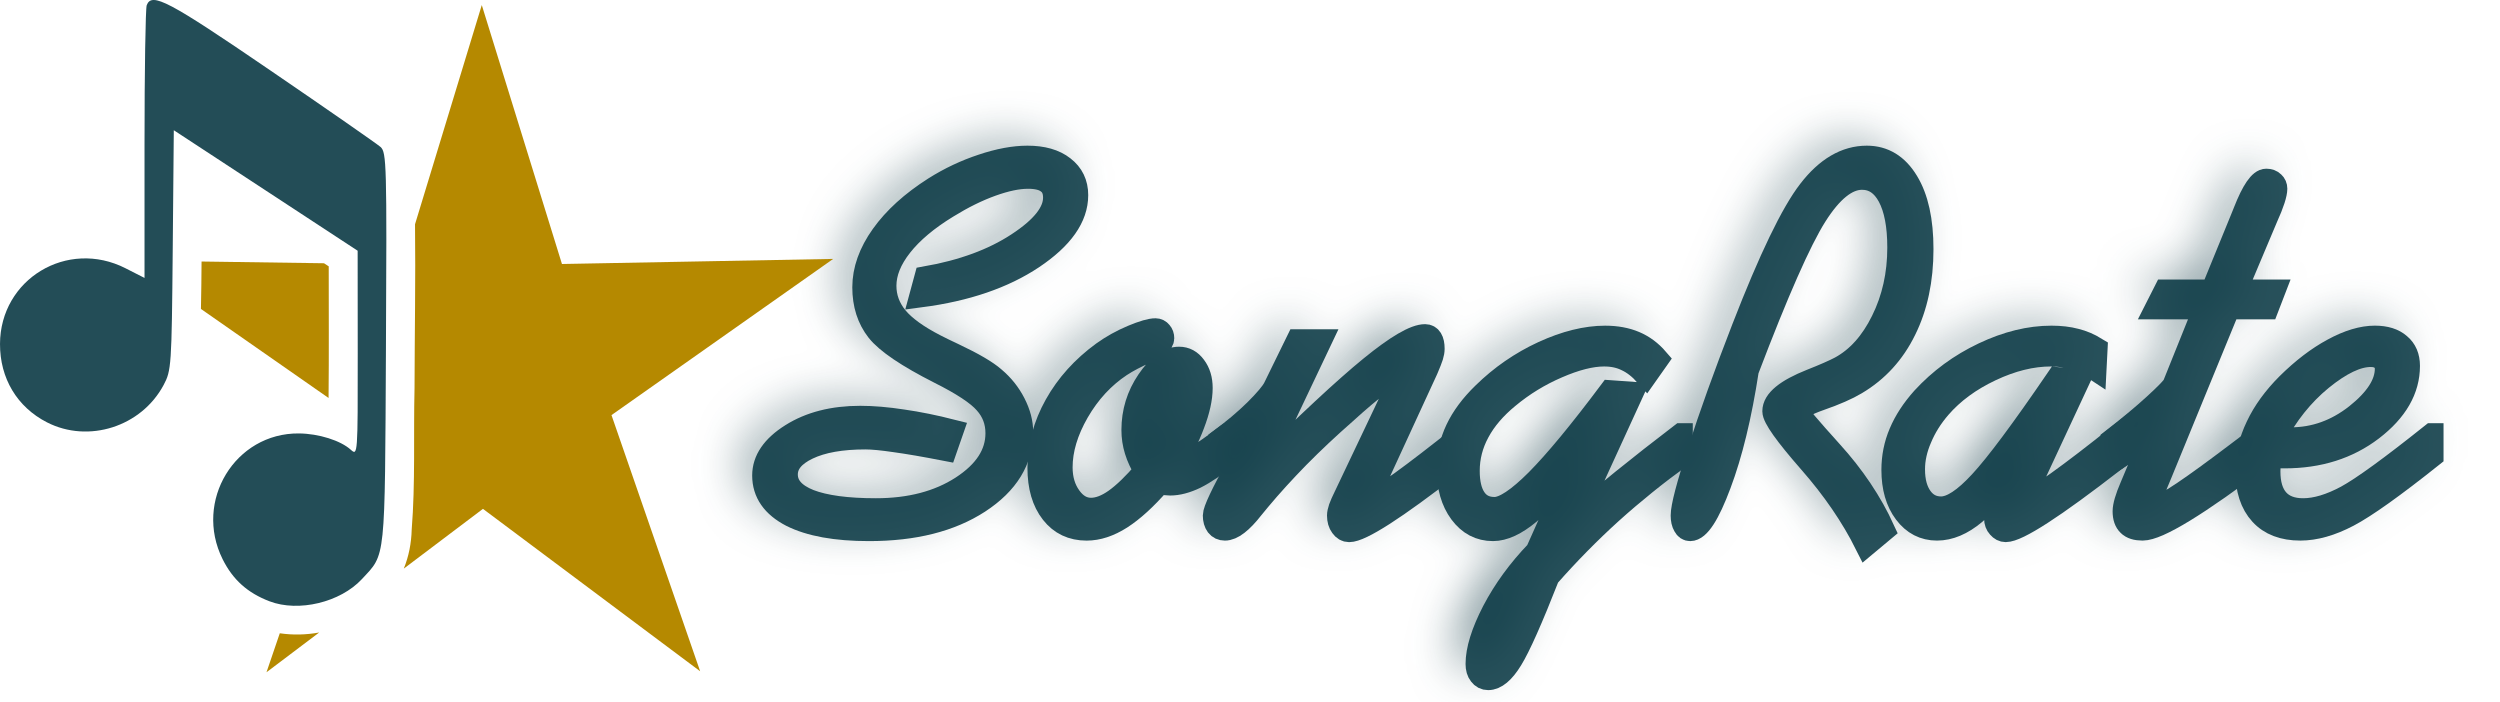
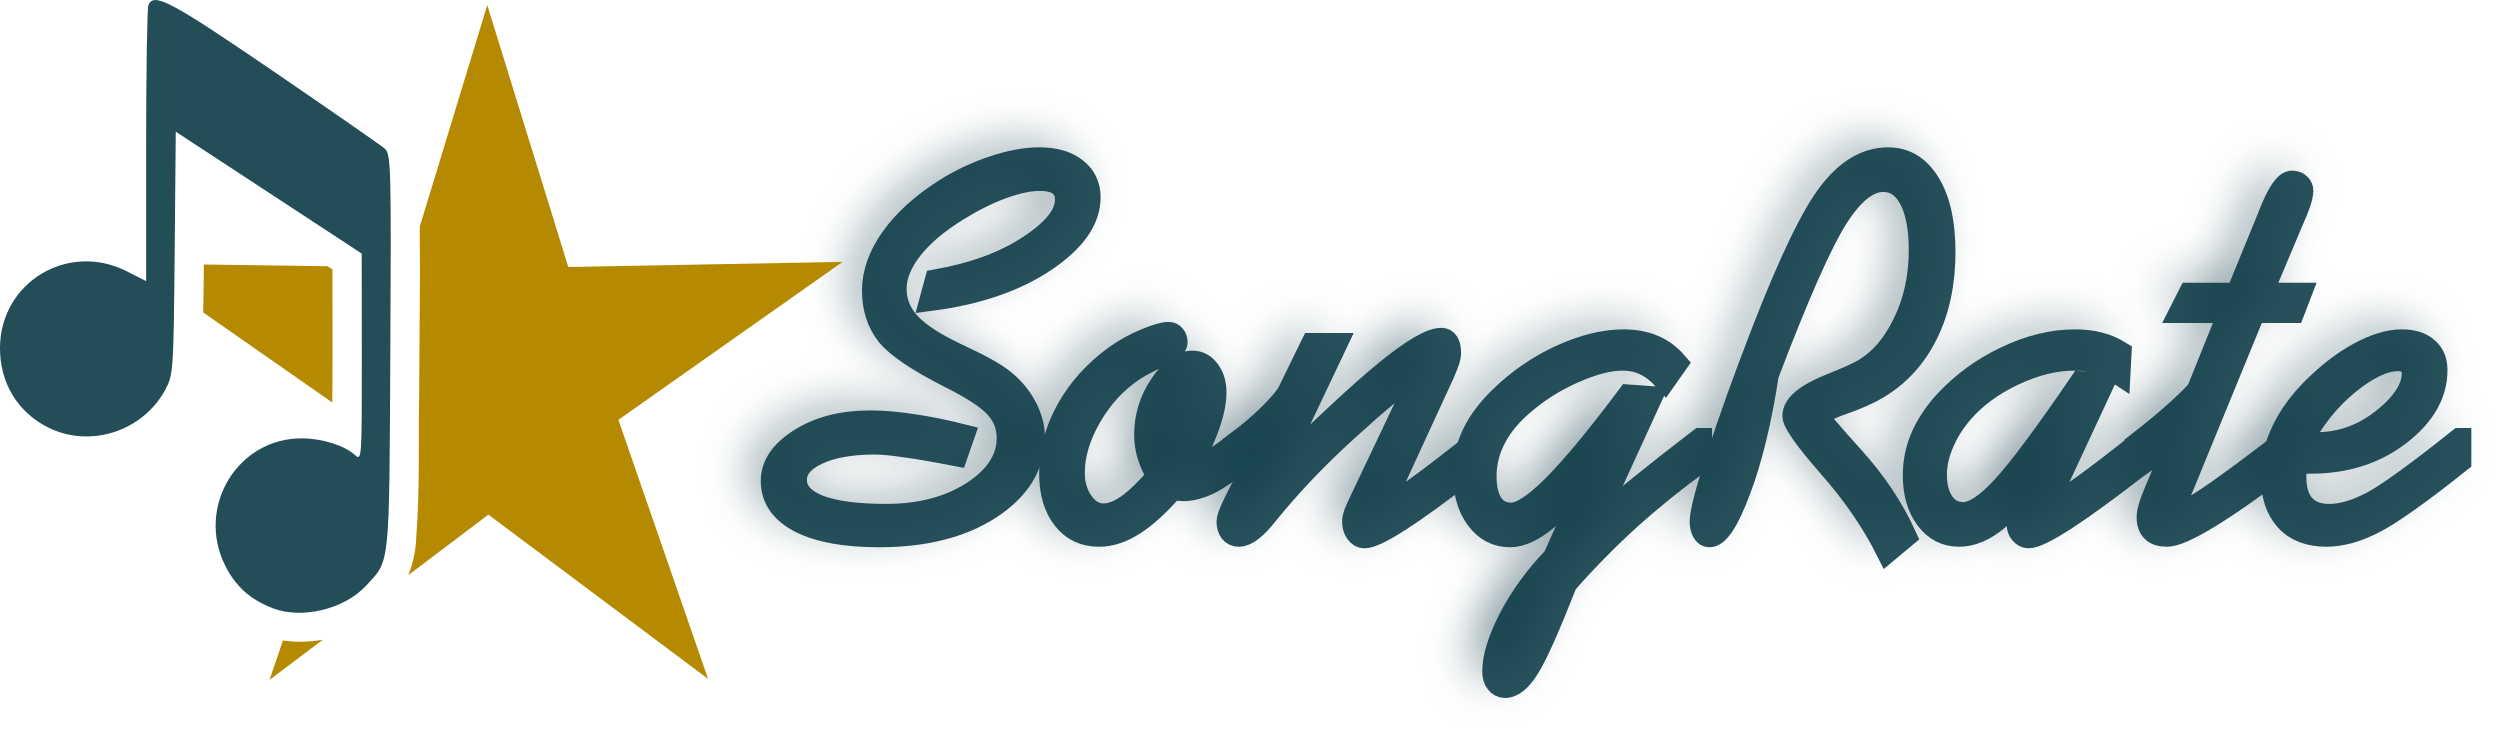
- <svg xmlns="http://www.w3.org/2000/svg" width="182.978mm" height="51.311mm" viewBox="0 0 182.978 51.311" version="1.1" id="svg8">
+ <svg xmlns="http://www.w3.org/2000/svg" width="79.593mm" height="23.326mm" viewBox="0 0 79.593 23.326" version="1.1" id="svg8">
  <defs id="defs2">
    <filter style="color-interpolation-filters:sRGB" id="filter1189" x="-0.034" width="1.068" y="-0.109" height="1.219">
      <feGaussianBlur stdDeviation="1.741" id="feGaussianBlur1191" />
    </filter>
  </defs>
-   <g id="layer1" transform="translate(8.715675,-5.40657)">
-     <g aria-label="SongRate" id="text887" style="font-style:normal;font-weight:normal;font-size:38.382px;line-height:1.25;font-family:sans-serif;opacity:0.633;fill:#002b36;fill-opacity:1;stroke:none;stroke-width:1.693;stroke-miterlimit:4;stroke-dasharray:none;stroke-opacity:0.389;filter:url(#filter1189)" transform="translate(-2.05748,1.851326)">
+   <g id="layer1" transform="translate(-41.94812,-20.25411)">
+     <g aria-label="SongRate" id="text887" style="font-style:normal;font-weight:normal;font-size:38.382px;line-height:1.25;font-family:sans-serif;opacity:0.633;fill:#002b36;fill-opacity:1;stroke:none;stroke-width:1.693;stroke-miterlimit:4;stroke-dasharray:none;stroke-opacity:0.389;filter:url(#filter1189)" transform="matrix(0.4399342,0,0,0.4399342,44.87732,18.69004)">
      <path d="M 61.76,34.275 61.291,35.625 Q 58.967,35.175 57.581,34.988 56.194,34.781 55.425,34.781 q -2.643,0 -4.217,0.75 -1.574,0.75 -1.574,1.93 0,1.256 1.687,1.93 1.705,0.656 4.873,0.656 3.748,0 6.297,-1.649 2.568,-1.668 2.568,-3.954 0,-1.293 -0.843,-2.23 -0.825,-0.956 -3.373,-2.23 -3.505,-1.78 -4.517,-3.055 -1.012,-1.293 -1.012,-3.167 0,-1.893 1.349,-3.786 1.349,-1.893 3.823,-3.467 1.668,-1.05 3.486,-1.649 1.837,-0.618 3.317,-0.618 1.668,0 2.624,0.75 0.975,0.75 0.975,2.024 0,2.418 -3.224,4.573 -3.205,2.137 -8.171,2.792 l 0.356,-1.312 q 4.048,-0.712 6.728,-2.474 2.699,-1.762 2.699,-3.392 0,-0.768 -0.487,-1.124 -0.469,-0.375 -1.462,-0.375 -1.124,0 -2.68,0.562 -1.556,0.562 -3.224,1.593 -2.211,1.349 -3.392,2.849 -1.181,1.499 -1.181,2.942 0,1.293 0.862,2.343 0.862,1.031 2.83,2.043 0.469,0.244 1.387,0.675 2.099,0.993 2.905,1.705 0.937,0.787 1.481,1.855 0.544,1.068 0.544,2.08 0,3.074 -3.13,5.116 -3.111,2.024 -8.04,2.024 -3.636,0 -5.679,-1.031 -2.024,-1.05 -2.024,-2.924 0,-1.687 2.024,-2.961 2.043,-1.293 5.041,-1.293 1.387,0 3.092,0.262 1.705,0.244 3.617,0.731 z" style="font-style:normal;font-variant:normal;font-weight:normal;font-stretch:normal;font-size:38.382px;font-family:'Kaufmann BT';-inkscape-font-specification:'Kaufmann BT, Normal';font-variant-ligatures:normal;font-variant-caps:normal;font-variant-numeric:normal;font-variant-east-asian:normal;fill:#002b36;fill-opacity:1;stroke:none;stroke-width:1.693;stroke-miterlimit:4;stroke-dasharray:none;stroke-opacity:0.389" id="path1210" />
      <path d="m 76.847,35.925 q 0.862,-1.537 1.312,-2.718 0.45,-1.181 0.45,-1.837 0,-0.281 -0.187,-0.506 -0.169,-0.225 -0.394,-0.225 -0.525,0 -1.068,1.124 -0.544,1.124 -0.544,2.399 0.019,0.45 0.112,0.881 0.094,0.412 0.319,0.881 z m 5.304,-1.518 v 1.518 q -1.556,1.237 -2.568,1.743 -1.012,0.487 -1.855,0.487 -0.15,0 -0.562,-0.037 -0.15,-0.019 -0.244,-0.037 -1.481,1.705 -2.792,2.549 -1.293,0.825 -2.511,0.825 -1.593,0 -2.53,-1.199 -0.956,-1.218 -0.956,-3.28 0,-2.38 1.237,-4.592 1.237,-2.211 3.448,-3.823 0.993,-0.712 2.155,-1.199 1.162,-0.487 1.687,-0.487 0.225,0 0.375,0.187 0.15,0.169 0.15,0.431 0,0.469 -1.162,0.975 -1.162,0.506 -1.93,1.012 -1.893,1.256 -3.13,3.392 -1.218,2.118 -1.218,4.067 0,1.293 0.656,2.193 0.637,0.881 1.537,0.881 0.825,0 1.78,-0.675 0.975,-0.693 2.211,-2.137 -0.469,-0.768 -0.693,-1.499 -0.225,-0.731 -0.225,-1.499 0,-1.968 1.106,-3.598 1.124,-1.649 2.268,-1.649 0.693,0 1.143,0.618 0.469,0.618 0.469,1.556 0,1.124 -0.581,2.643 -0.562,1.518 -1.574,2.999 h 0.075 q 0.637,0 1.537,-0.487 0.918,-0.506 2.699,-1.874 z" style="font-style:normal;font-variant:normal;font-weight:normal;font-stretch:normal;font-size:38.382px;font-family:'Kaufmann BT';-inkscape-font-specification:'Kaufmann BT, Normal';font-variant-ligatures:normal;font-variant-caps:normal;font-variant-numeric:normal;font-variant-east-asian:normal;fill:#002b36;fill-opacity:1;stroke:none;stroke-width:1.693;stroke-miterlimit:4;stroke-dasharray:none;stroke-opacity:0.389" id="path1212" />
      <path d="m 81.382,36.506 v -1.537 q 1.481,-1.087 2.605,-2.193 1.124,-1.124 1.387,-1.649 l 1.687,-3.448 h 1.649 l -4.592,9.671 q 5.472,-5.416 8.302,-7.721 2.849,-2.324 3.973,-2.324 0.281,0 0.431,0.244 0.15,0.244 0.15,0.712 0,0.244 -0.094,0.544 -0.094,0.3 -0.375,0.956 l -3.954,8.584 q -0.131,0.3 -0.187,0.431 -0.037,0.131 -0.037,0.187 0,0.15 0.056,0.244 0.075,0.094 0.169,0.112 0.319,0 2.08,-1.256 1.762,-1.274 4.554,-3.505 v 1.537 L 98.306,36.768 q -6.185,4.798 -7.478,4.798 -0.319,0 -0.544,-0.319 -0.225,-0.3 -0.225,-0.787 0,-0.206 0.112,-0.544 0.131,-0.356 0.356,-0.806 l 3.748,-7.89 q 0.319,-0.637 0.394,-0.806 0.075,-0.169 0.075,-0.244 0,-0.169 -0.037,-0.244 -0.037,-0.094 -0.112,-0.094 -0.244,0 -1.424,0.881 -1.162,0.881 -2.643,2.23 -1.818,1.593 -3.43,3.224 -1.593,1.631 -2.83,3.111 -0.187,0.225 -0.525,0.637 -1.199,1.537 -2.005,1.537 -0.356,0 -0.562,-0.262 -0.206,-0.281 -0.206,-0.731 0,-0.544 1.705,-3.617 0.806,-1.443 1.274,-2.324 -0.712,0.656 -1.349,1.162 -0.637,0.487 -1.218,0.825 z" style="font-style:normal;font-variant:normal;font-weight:normal;font-stretch:normal;font-size:38.382px;font-family:'Kaufmann BT';-inkscape-font-specification:'Kaufmann BT, Normal';font-variant-ligatures:normal;font-variant-caps:normal;font-variant-numeric:normal;font-variant-east-asian:normal;fill:#002b36;fill-opacity:1;stroke:none;stroke-width:1.693;stroke-miterlimit:4;stroke-dasharray:none;stroke-opacity:0.389" id="path1214" />
      <path d="m 115.135,34.557 v 1.537 q -2.717,1.968 -5.135,4.142 -2.399,2.174 -4.61,4.685 -1.837,4.685 -2.699,6.072 -0.862,1.406 -1.687,1.406 -0.356,0 -0.581,-0.3 -0.225,-0.281 -0.225,-0.768 0,-1.537 1.199,-3.861 1.218,-2.324 3.186,-4.367 l 3.13,-7.009 q -2.211,2.905 -3.692,4.161 -1.481,1.237 -2.661,1.237 -1.443,0 -2.361,-1.237 -0.918,-1.237 -0.918,-3.205 0,-1.518 0.637,-2.867 0.637,-1.349 1.949,-2.624 1.93,-1.893 4.367,-3.017 2.455,-1.124 4.535,-1.124 1.218,0 2.155,0.394 0.937,0.394 1.649,1.218 l -0.806,1.143 q -0.693,-0.768 -1.424,-1.106 -0.712,-0.356 -1.649,-0.356 -1.424,0 -3.411,0.862 -1.968,0.843 -3.617,2.211 -1.462,1.199 -2.193,2.568 -0.731,1.349 -0.731,2.849 0,1.349 0.506,2.062 0.487,0.693 1.424,0.693 1.05,0 3.111,-2.062 2.062,-2.08 5.36,-6.485 l 1.574,0.112 -4.329,9.446 q 1.743,-1.499 3.692,-3.074 1.949,-1.574 4.254,-3.336 z" style="font-style:normal;font-variant:normal;font-weight:normal;font-stretch:normal;font-size:38.382px;font-family:'Kaufmann BT';-inkscape-font-specification:'Kaufmann BT, Normal';font-variant-ligatures:normal;font-variant-caps:normal;font-variant-numeric:normal;font-variant-east-asian:normal;fill:#002b36;fill-opacity:1;stroke:none;stroke-width:1.693;stroke-miterlimit:4;stroke-dasharray:none;stroke-opacity:0.389" id="path1216" />
      <path d="m 128.685,42.578 q -1.556,-3.111 -4.161,-6.072 -2.605,-2.98 -2.605,-3.673 0,-1.162 2.736,-2.249 1.424,-0.562 2.137,-0.937 1.893,-1.031 3.074,-3.43 1.199,-2.418 1.199,-5.36 0,-2.418 -0.712,-3.748 -0.712,-1.331 -1.987,-1.331 -1.668,0 -3.392,2.718 -1.724,2.718 -5.004,11.339 -0.768,5.004 -2.024,8.34 -1.237,3.317 -2.155,3.317 -0.262,0 -0.412,-0.281 -0.169,-0.281 -0.169,-0.75 0,-0.937 1.237,-4.723 1.218,-3.805 3.224,-8.977 2.961,-7.628 4.854,-10.064 1.893,-2.455 4.198,-2.455 1.855,0 2.942,1.799 1.087,1.78 1.087,4.929 0,3.373 -1.256,5.904 -1.237,2.53 -3.58,3.917 -0.937,0.562 -2.605,1.143 -1.649,0.581 -1.649,0.975 0,0.187 2.436,2.886 2.455,2.699 3.842,5.735 z" style="font-style:normal;font-variant:normal;font-weight:normal;font-stretch:normal;font-size:38.382px;font-family:'Kaufmann BT';-inkscape-font-specification:'Kaufmann BT, Normal';font-variant-ligatures:normal;font-variant-caps:normal;font-variant-numeric:normal;font-variant-east-asian:normal;fill:#002b36;fill-opacity:1;stroke:none;stroke-width:1.693;stroke-miterlimit:4;stroke-dasharray:none;stroke-opacity:0.389" id="path1218" />
      <path d="m 140.568,38.361 q -0.075,0.187 -0.131,0.356 -0.056,0.169 -0.056,0.244 0,0.131 0.075,0.244 0.075,0.112 0.169,0.112 0.3,0 2.062,-1.256 1.78,-1.274 4.573,-3.505 v 1.537 l -0.469,0.356 q -6.597,5.116 -7.909,5.116 -0.281,0 -0.506,-0.262 -0.225,-0.244 -0.225,-0.618 0,-0.187 0.131,-0.6 0.131,-0.412 0.375,-0.975 l 1.237,-2.792 q -1.874,2.792 -3.28,3.973 -1.387,1.162 -2.755,1.162 -1.424,0 -2.324,-1.199 -0.9,-1.199 -0.9,-3.13 0,-1.424 0.543,-2.699 0.543,-1.293 1.649,-2.53 1.874,-2.043 4.442,-3.261 2.568,-1.218 4.966,-1.218 0.993,0 1.762,0.206 0.768,0.187 1.499,0.637 l -0.075,1.462 q -0.787,-0.525 -1.574,-0.768 -0.768,-0.244 -1.649,-0.244 -2.099,0 -4.404,1.087 -2.305,1.087 -3.748,2.755 -0.918,1.068 -1.406,2.249 -0.506,1.162 -0.506,2.286 0,1.312 0.562,2.08 0.543,0.75 1.462,0.75 1.143,0 2.886,-1.893 1.762,-1.893 5.641,-7.572 l 1.499,0.15 z" style="font-style:normal;font-variant:normal;font-weight:normal;font-stretch:normal;font-size:38.382px;font-family:'Kaufmann BT';-inkscape-font-specification:'Kaufmann BT, Normal';font-variant-ligatures:normal;font-variant-caps:normal;font-variant-numeric:normal;font-variant-east-asian:normal;fill:#002b36;fill-opacity:1;stroke:none;stroke-width:1.693;stroke-miterlimit:4;stroke-dasharray:none;stroke-opacity:0.389" id="path1220" />
      <path d="m 148.364,37.705 1.612,-3.842 q -0.975,0.918 -1.78,1.574 -0.806,0.637 -1.518,1.068 v -1.537 q 1.799,-1.387 3.111,-2.586 1.331,-1.218 1.424,-1.481 l 2.268,-5.641 h -3.542 l 0.618,-1.218 h 3.448 l 2.23,-5.454 q 0.056,-0.131 0.15,-0.375 0.9,-2.286 1.574,-2.286 0.319,0 0.506,0.187 0.187,0.169 0.187,0.431 0,0.281 -0.169,0.806 -0.169,0.525 -0.525,1.312 l -2.268,5.379 h 2.811 l -0.469,1.218 h -2.83 l -4.966,12.107 q -0.056,0.15 -0.187,0.45 -0.412,0.937 -0.412,1.256 0,0.319 0.15,0.469 0.15,0.15 0.469,0.15 0.6,0 5.51,-3.711 1.237,-0.937 1.93,-1.462 v 1.574 h -0.019 q -7.084,5.36 -8.771,5.36 -0.693,0 -1.012,-0.319 -0.337,-0.319 -0.337,-0.975 0,-0.581 0.525,-1.799 0.187,-0.431 0.281,-0.656 z" style="font-style:normal;font-variant:normal;font-weight:normal;font-stretch:normal;font-size:38.382px;font-family:'Kaufmann BT';-inkscape-font-specification:'Kaufmann BT, Normal';font-variant-ligatures:normal;font-variant-caps:normal;font-variant-numeric:normal;font-variant-east-asian:normal;fill:#002b36;fill-opacity:1;stroke:none;stroke-width:1.693;stroke-miterlimit:4;stroke-dasharray:none;stroke-opacity:0.389" id="path1222" />
      <path d="m 170.085,34.557 v 1.537 q -4.236,3.373 -6.128,4.367 -1.893,0.993 -3.505,0.993 -1.874,0 -2.886,-1.106 -1.031,-1.124 -1.031,-3.186 0,-1.631 0.768,-3.224 0.75,-1.593 2.23,-3.074 1.649,-1.631 3.317,-2.53 1.687,-0.918 3.055,-0.918 1.162,0 1.799,0.562 0.656,0.544 0.656,1.537 0,2.586 -2.661,4.629 -2.643,2.024 -6.391,2.024 -0.412,0 -0.6,0 -0.206,-0.019 -0.394,-0.037 -0.094,0.3 -0.131,0.562 -0.037,0.262 -0.037,0.544 0,1.387 0.637,2.099 0.637,0.712 1.874,0.712 1.406,0 3.186,-0.956 1.78,-0.975 6.241,-4.535 z m -11.545,0.225 q 0.3,0.037 0.6,0.056 0.3,0.019 0.618,0.019 2.605,0 4.798,-1.724 2.193,-1.743 2.193,-3.411 0,-0.45 -0.319,-0.712 -0.3,-0.262 -0.825,-0.262 -1.499,0 -3.617,1.724 -2.099,1.724 -3.448,4.311 z" style="font-style:normal;font-variant:normal;font-weight:normal;font-stretch:normal;font-size:38.382px;font-family:'Kaufmann BT';-inkscape-font-specification:'Kaufmann BT, Normal';font-variant-ligatures:normal;font-variant-caps:normal;font-variant-numeric:normal;font-variant-east-asian:normal;fill:#002b36;fill-opacity:1;stroke:none;stroke-width:1.693;stroke-miterlimit:4;stroke-dasharray:none;stroke-opacity:0.389" id="path1224" />
    </g>
-     <path id="path1229" style="opacity:1;fill:#b58900;fill-opacity:1;stroke:none;stroke-width:6.4;stroke-linecap:round;stroke-miterlimit:4;stroke-dasharray:none;stroke-dashoffset:13.4;stroke-opacity:0.389;paint-order:fill markers stroke;stop-color:#000000" d="M 133.275,1.4 114.807,62.037 c 0.178,15.115 -0.104,30.243 -0.135,45.355 -0.313,13.052 0.249,26.14 -0.787,39.164 -0.094,3.672 -0.797,7.355 -2.188,10.74 l 21.9,-16.531 60.084,44.926 -24.527,-70.861 61.334,-43.209 -75.035,1.408 z M 55.758,72.344 c -0.03,4.373 -0.077,8.747 -0.172,13.119 l 35.305,24.627 c 0.121,-12.137 0.044,-24.274 0.043,-36.412 -0.435,-0.285 -0.87,-0.57 -1.305,-0.855 z m 32.539,102.619 c -3.599,0.661 -7.296,0.748 -10.9,0.217 L 73.719,185.967 Z" transform="matrix(0.2645833,0,0,0.2645833,-8.715675,5.40657)" />
-     <path style="color:#000000;font-style:normal;font-variant:normal;font-weight:normal;font-stretch:normal;font-size:medium;line-height:normal;font-family:sans-serif;font-variant-ligatures:normal;font-variant-position:normal;font-variant-caps:normal;font-variant-numeric:normal;font-variant-alternates:normal;font-variant-east-asian:normal;font-feature-settings:normal;font-variation-settings:normal;text-indent:0;text-align:start;text-decoration:none;text-decoration-line:none;text-decoration-style:solid;text-decoration-color:#000000;letter-spacing:normal;word-spacing:normal;text-transform:none;writing-mode:lr-tb;direction:ltr;text-orientation:mixed;dominant-baseline:auto;baseline-shift:baseline;text-anchor:start;white-space:normal;shape-padding:0;shape-margin:0;inline-size:0;clip-rule:nonzero;display:inline;overflow:visible;visibility:visible;isolation:auto;mix-blend-mode:normal;color-interpolation:sRGB;color-interpolation-filters:linearRGB;solid-color:#000000;solid-opacity:1;vector-effect:none;fill:none;fill-opacity:1;fill-rule:nonzero;stroke:none;stroke-width:1.217;stroke-linecap:round;stroke-linejoin:miter;stroke-miterlimit:4;stroke-dasharray:none;stroke-dashoffset:13.4;stroke-opacity:1;paint-order:fill markers stroke;color-rendering:auto;image-rendering:auto;shape-rendering:auto;text-rendering:auto;enable-background:accumulate;stop-color:#000000" d="m 41.997,54.418 -15.154,-11.572 -15.323,11.347 6.323,-17.989 -15.527,-11.067 19.062,0.455 5.727,-18.187 5.458,18.269 19.067,-0.173 -15.689,10.837 z" id="path871" />
-     <path style="fill:#073642;fill-opacity:1;stroke-width:1;opacity:0.883" d="M 11.014,49.418 C 9.402,48.802 8.327,47.838 7.578,46.334 c -2.121,-4.256 0.909,-9.247 5.587,-9.204 1.445,0.013 3.048,0.518 3.796,1.195 0.505,0.457 0.512,0.361 0.506,-7.052 l -0.006,-7.515 -6.728,-4.41 -6.728,-4.41 -0.079,8.775 c -0.077,8.482 -0.099,8.812 -0.667,9.874 -1.631,3.051 -5.499,4.287 -8.54,2.729 -2.184,-1.119 -3.443,-3.222 -3.434,-5.738 0.018,-4.747 4.928,-7.705 9.188,-5.536 l 1.389,0.707 v -9.772 c 0,-5.375 0.072,-9.961 0.161,-10.191 0.371,-0.966 1.571,-0.333 9.043,4.771 4.179,2.854 7.81,5.377 8.069,5.605 0.443,0.39 0.467,1.275 0.397,14.72 -0.082,15.757 -0.006,15.019 -1.759,16.909 -1.578,1.701 -4.636,2.437 -6.759,1.626 z" id="path863" />
-     <g aria-label="SongRate" id="text857" style="font-style:normal;font-weight:normal;font-size:38.382px;line-height:1.25;font-family:sans-serif;opacity:0.866;fill:#073642;fill-opacity:1;stroke:#073642;stroke-width:1.693;stroke-miterlimit:4;stroke-dasharray:none;stroke-opacity:1" transform="translate(8.0630933e-8,1.870887)">
+     <path id="path1229" style="opacity:1;fill:#b58900;fill-opacity:1;stroke:none;stroke-width:0.745;stroke-linecap:round;stroke-miterlimit:4;stroke-dasharray:none;stroke-dashoffset:13.4;stroke-opacity:0.389;paint-order:fill markers stroke;stop-color:#000000" d="m 57.461,20.417 -2.15,7.058 c 0.021,1.759 -0.012,3.52 -0.016,5.279 -0.036,1.519 0.029,3.043 -0.092,4.559 -0.011,0.427 -0.093,0.856 -0.255,1.25 l 2.549,-1.924 6.994,5.229 -2.855,-8.248 7.139,-5.029 -8.734,0.164 z m -9.023,8.258 c -0.004,0.509 -0.009,1.018 -0.02,1.527 l 4.109,2.867 c 0.014,-1.413 0.005,-2.826 0.005,-4.238 -0.051,-0.033 -0.101,-0.066 -0.152,-0.1 z m 3.788,11.945 c -0.419,0.077 -0.849,0.087 -1.269,0.025 L 50.529,41.901 Z" />
+     <path style="color:#000000;font-style:normal;font-variant:normal;font-weight:normal;font-stretch:normal;font-size:medium;line-height:normal;font-family:sans-serif;font-variant-ligatures:normal;font-variant-position:normal;font-variant-caps:normal;font-variant-numeric:normal;font-variant-alternates:normal;font-variant-east-asian:normal;font-feature-settings:normal;font-variation-settings:normal;text-indent:0;text-align:start;text-decoration:none;text-decoration-line:none;text-decoration-style:solid;text-decoration-color:#000000;letter-spacing:normal;word-spacing:normal;text-transform:none;writing-mode:lr-tb;direction:ltr;text-orientation:mixed;dominant-baseline:auto;baseline-shift:baseline;text-anchor:start;white-space:normal;shape-padding:0;shape-margin:0;inline-size:0;clip-rule:nonzero;display:inline;overflow:visible;visibility:visible;isolation:auto;mix-blend-mode:normal;color-interpolation:sRGB;color-interpolation-filters:linearRGB;solid-color:#000000;solid-opacity:1;vector-effect:none;fill:none;fill-opacity:1;fill-rule:nonzero;stroke:none;stroke-width:0.535;stroke-linecap:round;stroke-linejoin:miter;stroke-miterlimit:4;stroke-dasharray:none;stroke-dashoffset:13.4;stroke-opacity:1;paint-order:fill markers stroke;color-rendering:auto;image-rendering:auto;shape-rendering:auto;text-rendering:auto;enable-background:accumulate;stop-color:#000000" d="m 64.258,41.816 -6.667,-5.091 -6.741,4.992 2.782,-7.914 -6.831,-4.869 8.386,0.2 2.52,-8.001 2.401,8.037 8.388,-0.076 -6.902,4.767 z" id="path871" />
+     <path style="opacity:0.883;fill:#073642;fill-opacity:1;stroke-width:0.44" d="m 50.628,39.616 c -0.709,-0.271 -1.182,-0.695 -1.512,-1.357 -0.933,-1.872 0.4,-4.068 2.458,-4.049 0.636,0.006 1.341,0.228 1.67,0.526 0.222,0.201 0.225,0.159 0.223,-3.103 l -0.003,-3.306 -2.96,-1.94 -2.96,-1.94 -0.035,3.861 c -0.034,3.732 -0.044,3.877 -0.293,4.344 -0.718,1.342 -2.419,1.886 -3.757,1.201 -0.961,-0.492 -1.515,-1.418 -1.511,-2.524 0.008,-2.088 2.168,-3.39 4.042,-2.435 l 0.611,0.311 v -4.299 c 0,-2.365 0.032,-4.382 0.071,-4.483 0.163,-0.425 0.691,-0.146 3.978,2.099 1.838,1.256 3.436,2.365 3.55,2.466 0.195,0.172 0.206,0.561 0.175,6.476 -0.036,6.932 -0.003,6.607 -0.774,7.439 -0.694,0.748 -2.04,1.072 -2.973,0.715 z" id="path863" />
+     <g aria-label="SongRate" id="text857" style="font-style:normal;font-weight:normal;font-size:38.382px;line-height:1.25;font-family:sans-serif;opacity:0.866;fill:#073642;fill-opacity:1;stroke:#073642;stroke-width:1.693;stroke-miterlimit:4;stroke-dasharray:none;stroke-opacity:1" transform="matrix(0.4399342,0,0,0.4399342,45.78247,18.69864)">
      <path d="m 60.958,35.077 -0.469,1.349 q -2.324,-0.45 -3.711,-0.637 -1.387,-0.206 -2.155,-0.206 -2.643,0 -4.217,0.75 -1.574,0.75 -1.574,1.93 0,1.256 1.687,1.93 1.705,0.656 4.873,0.656 3.748,0 6.297,-1.649 2.568,-1.668 2.568,-3.954 0,-1.293 -0.843,-2.23 -0.825,-0.956 -3.373,-2.23 -3.505,-1.78 -4.517,-3.055 -1.012,-1.293 -1.012,-3.167 0,-1.893 1.349,-3.786 1.349,-1.893 3.823,-3.467 1.668,-1.05 3.486,-1.649 1.837,-0.618 3.317,-0.618 1.668,0 2.624,0.75 0.975,0.75 0.975,2.024 0,2.418 -3.224,4.573 -3.205,2.137 -8.171,2.792 l 0.356,-1.312 q 4.048,-0.712 6.728,-2.474 2.699,-1.762 2.699,-3.392 0,-0.768 -0.487,-1.124 -0.469,-0.375 -1.462,-0.375 -1.124,0 -2.68,0.562 -1.556,0.562 -3.224,1.593 -2.211,1.349 -3.392,2.849 -1.181,1.499 -1.181,2.942 0,1.293 0.862,2.343 0.862,1.031 2.83,2.043 0.469,0.244 1.387,0.675 2.099,0.993 2.905,1.705 0.937,0.787 1.481,1.855 0.544,1.068 0.544,2.08 0,3.074 -3.13,5.116 -3.111,2.024 -8.04,2.024 -3.636,0 -5.679,-1.031 -2.024,-1.05 -2.024,-2.924 0,-1.687 2.024,-2.961 2.043,-1.293 5.041,-1.293 1.387,0 3.092,0.262 1.705,0.244 3.617,0.731 z" style="font-style:normal;font-variant:normal;font-weight:normal;font-stretch:normal;font-size:38.382px;font-family:'Kaufmann BT';-inkscape-font-specification:'Kaufmann BT, Normal';font-variant-ligatures:normal;font-variant-caps:normal;font-variant-numeric:normal;font-variant-east-asian:normal;fill:#073642;fill-opacity:1;stroke:#073642;stroke-width:1.693;stroke-miterlimit:4;stroke-dasharray:none;stroke-opacity:1" id="path1193" />
      <path d="m 76.045,36.727 q 0.862,-1.537 1.312,-2.718 0.45,-1.181 0.45,-1.837 0,-0.281 -0.187,-0.506 -0.169,-0.225 -0.394,-0.225 -0.525,0 -1.068,1.124 -0.544,1.124 -0.544,2.399 0.019,0.45 0.112,0.881 0.094,0.412 0.319,0.881 z m 5.304,-1.518 v 1.518 q -1.556,1.237 -2.568,1.743 -1.012,0.487 -1.855,0.487 -0.15,0 -0.562,-0.037 -0.15,-0.019 -0.244,-0.037 -1.481,1.705 -2.792,2.549 -1.293,0.825 -2.511,0.825 -1.593,0 -2.53,-1.199 -0.956,-1.218 -0.956,-3.28 0,-2.38 1.237,-4.592 1.237,-2.211 3.448,-3.823 0.993,-0.712 2.155,-1.199 1.162,-0.487 1.687,-0.487 0.225,0 0.375,0.187 0.15,0.169 0.15,0.431 0,0.469 -1.162,0.975 -1.162,0.506 -1.93,1.012 -1.893,1.256 -3.13,3.392 -1.218,2.118 -1.218,4.067 0,1.293 0.656,2.193 0.637,0.881 1.537,0.881 0.825,0 1.78,-0.675 0.975,-0.693 2.211,-2.137 -0.469,-0.768 -0.693,-1.499 -0.225,-0.731 -0.225,-1.499 0,-1.968 1.106,-3.598 1.124,-1.649 2.268,-1.649 0.693,0 1.143,0.618 0.469,0.618 0.469,1.556 0,1.124 -0.581,2.643 -0.562,1.518 -1.574,2.999 h 0.075 q 0.637,0 1.537,-0.487 0.918,-0.506 2.699,-1.874 z" style="font-style:normal;font-variant:normal;font-weight:normal;font-stretch:normal;font-size:38.382px;font-family:'Kaufmann BT';-inkscape-font-specification:'Kaufmann BT, Normal';font-variant-ligatures:normal;font-variant-caps:normal;font-variant-numeric:normal;font-variant-east-asian:normal;fill:#073642;fill-opacity:1;stroke:#073642;stroke-width:1.693;stroke-miterlimit:4;stroke-dasharray:none;stroke-opacity:1" id="path1195" />
      <path d="m 80.58,37.308 v -1.537 q 1.481,-1.087 2.605,-2.193 1.124,-1.124 1.387,-1.649 l 1.687,-3.448 h 1.649 l -4.592,9.671 q 5.472,-5.416 8.302,-7.721 2.849,-2.324 3.973,-2.324 0.281,0 0.431,0.244 0.15,0.244 0.15,0.712 0,0.244 -0.094,0.544 -0.094,0.3 -0.375,0.956 l -3.954,8.584 q -0.131,0.3 -0.187,0.431 -0.037,0.131 -0.037,0.187 0,0.15 0.056,0.244 0.075,0.094 0.169,0.112 0.319,0 2.08,-1.256 1.762,-1.274 4.554,-3.505 v 1.537 l -0.881,0.675 q -6.185,4.798 -7.478,4.798 -0.319,0 -0.544,-0.319 -0.225,-0.3 -0.225,-0.787 0,-0.206 0.112,-0.544 0.131,-0.356 0.356,-0.806 l 3.748,-7.89 q 0.319,-0.637 0.394,-0.806 0.075,-0.169 0.075,-0.244 0,-0.169 -0.037,-0.244 -0.037,-0.094 -0.112,-0.094 -0.244,0 -1.424,0.881 -1.162,0.881 -2.643,2.23 -1.818,1.593 -3.43,3.224 -1.593,1.631 -2.83,3.111 -0.187,0.225 -0.525,0.637 -1.199,1.537 -2.005,1.537 -0.356,0 -0.562,-0.262 -0.206,-0.281 -0.206,-0.731 0,-0.544 1.705,-3.617 0.806,-1.443 1.274,-2.324 -0.712,0.656 -1.349,1.162 -0.637,0.487 -1.218,0.825 z" style="font-style:normal;font-variant:normal;font-weight:normal;font-stretch:normal;font-size:38.382px;font-family:'Kaufmann BT';-inkscape-font-specification:'Kaufmann BT, Normal';font-variant-ligatures:normal;font-variant-caps:normal;font-variant-numeric:normal;font-variant-east-asian:normal;fill:#073642;fill-opacity:1;stroke:#073642;stroke-width:1.693;stroke-miterlimit:4;stroke-dasharray:none;stroke-opacity:1" id="path1197" />
      <path d="m 114.334,35.358 v 1.537 q -2.717,1.968 -5.135,4.142 -2.399,2.174 -4.61,4.685 -1.837,4.685 -2.699,6.072 -0.862,1.406 -1.687,1.406 -0.356,0 -0.581,-0.3 -0.225,-0.281 -0.225,-0.768 0,-1.537 1.199,-3.861 1.218,-2.324 3.186,-4.367 l 3.13,-7.009 q -2.211,2.905 -3.692,4.161 -1.481,1.237 -2.661,1.237 -1.443,0 -2.361,-1.237 -0.918,-1.237 -0.918,-3.205 0,-1.518 0.637,-2.867 0.637,-1.349 1.949,-2.624 1.93,-1.893 4.367,-3.017 2.455,-1.124 4.535,-1.124 1.218,0 2.155,0.394 0.937,0.394 1.649,1.218 l -0.806,1.143 q -0.693,-0.768 -1.424,-1.106 -0.712,-0.356 -1.649,-0.356 -1.424,0 -3.411,0.862 -1.968,0.843 -3.617,2.211 -1.462,1.199 -2.193,2.568 -0.731,1.349 -0.731,2.849 0,1.349 0.506,2.062 0.487,0.693 1.424,0.693 1.05,0 3.111,-2.062 2.062,-2.08 5.36,-6.485 l 1.574,0.112 -4.329,9.446 q 1.743,-1.499 3.692,-3.074 1.949,-1.574 4.254,-3.336 z" style="font-style:normal;font-variant:normal;font-weight:normal;font-stretch:normal;font-size:38.382px;font-family:'Kaufmann BT';-inkscape-font-specification:'Kaufmann BT, Normal';font-variant-ligatures:normal;font-variant-caps:normal;font-variant-numeric:normal;font-variant-east-asian:normal;fill:#073642;fill-opacity:1;stroke:#073642;stroke-width:1.693;stroke-miterlimit:4;stroke-dasharray:none;stroke-opacity:1" id="path1199" />
      <path d="m 127.884,43.38 q -1.556,-3.111 -4.161,-6.072 -2.605,-2.98 -2.605,-3.673 0,-1.162 2.736,-2.249 1.424,-0.562 2.137,-0.937 1.893,-1.031 3.074,-3.43 1.199,-2.418 1.199,-5.36 0,-2.418 -0.712,-3.748 -0.712,-1.331 -1.987,-1.331 -1.668,0 -3.392,2.718 -1.724,2.718 -5.004,11.339 -0.768,5.004 -2.024,8.34 -1.237,3.317 -2.155,3.317 -0.262,0 -0.412,-0.281 -0.169,-0.281 -0.169,-0.75 0,-0.937 1.237,-4.723 1.218,-3.805 3.224,-8.977 2.961,-7.628 4.854,-10.064 1.893,-2.455 4.198,-2.455 1.855,0 2.942,1.799 1.087,1.78 1.087,4.929 0,3.373 -1.256,5.904 -1.237,2.53 -3.58,3.917 -0.937,0.562 -2.605,1.143 -1.649,0.581 -1.649,0.975 0,0.187 2.436,2.886 2.455,2.699 3.842,5.735 z" style="font-style:normal;font-variant:normal;font-weight:normal;font-stretch:normal;font-size:38.382px;font-family:'Kaufmann BT';-inkscape-font-specification:'Kaufmann BT, Normal';font-variant-ligatures:normal;font-variant-caps:normal;font-variant-numeric:normal;font-variant-east-asian:normal;fill:#073642;fill-opacity:1;stroke:#073642;stroke-width:1.693;stroke-miterlimit:4;stroke-dasharray:none;stroke-opacity:1" id="path1201" />
      <path d="m 139.766,39.163 q -0.075,0.187 -0.131,0.356 -0.056,0.169 -0.056,0.244 0,0.131 0.075,0.244 0.075,0.112 0.169,0.112 0.3,0 2.062,-1.256 1.78,-1.274 4.573,-3.505 v 1.537 l -0.469,0.356 q -6.597,5.116 -7.909,5.116 -0.281,0 -0.506,-0.262 -0.225,-0.244 -0.225,-0.618 0,-0.187 0.131,-0.6 0.131,-0.412 0.375,-0.975 l 1.237,-2.792 q -1.874,2.792 -3.28,3.973 -1.387,1.162 -2.755,1.162 -1.424,0 -2.324,-1.199 -0.9,-1.199 -0.9,-3.13 0,-1.424 0.543,-2.699 0.544,-1.293 1.649,-2.53 1.874,-2.043 4.442,-3.261 2.568,-1.218 4.966,-1.218 0.993,0 1.762,0.206 0.768,0.187 1.499,0.637 l -0.075,1.462 q -0.787,-0.525 -1.574,-0.768 -0.768,-0.244 -1.649,-0.244 -2.099,0 -4.404,1.087 -2.305,1.087 -3.748,2.755 -0.918,1.068 -1.406,2.249 -0.506,1.162 -0.506,2.286 0,1.312 0.562,2.08 0.543,0.75 1.462,0.75 1.143,0 2.886,-1.893 1.762,-1.893 5.641,-7.572 l 1.499,0.15 z" style="font-style:normal;font-variant:normal;font-weight:normal;font-stretch:normal;font-size:38.382px;font-family:'Kaufmann BT';-inkscape-font-specification:'Kaufmann BT, Normal';font-variant-ligatures:normal;font-variant-caps:normal;font-variant-numeric:normal;font-variant-east-asian:normal;fill:#073642;fill-opacity:1;stroke:#073642;stroke-width:1.693;stroke-miterlimit:4;stroke-dasharray:none;stroke-opacity:1" id="path1203" />
      <path d="m 147.562,38.507 1.612,-3.842 q -0.975,0.918 -1.78,1.574 -0.806,0.637 -1.518,1.068 v -1.537 q 1.799,-1.387 3.111,-2.586 1.331,-1.218 1.424,-1.481 l 2.268,-5.641 h -3.542 l 0.618,-1.218 h 3.448 l 2.23,-5.454 q 0.056,-0.131 0.15,-0.375 0.9,-2.286 1.574,-2.286 0.319,0 0.506,0.187 0.187,0.169 0.187,0.431 0,0.281 -0.169,0.806 -0.169,0.525 -0.525,1.312 l -2.268,5.379 h 2.811 l -0.469,1.218 h -2.83 l -4.966,12.107 q -0.056,0.15 -0.187,0.45 -0.412,0.937 -0.412,1.256 0,0.319 0.15,0.469 0.15,0.15 0.469,0.15 0.6,0 5.51,-3.711 1.237,-0.937 1.93,-1.462 v 1.574 h -0.019 q -7.084,5.36 -8.771,5.36 -0.693,0 -1.012,-0.319 -0.337,-0.319 -0.337,-0.975 0,-0.581 0.525,-1.799 0.187,-0.431 0.281,-0.656 z" style="font-style:normal;font-variant:normal;font-weight:normal;font-stretch:normal;font-size:38.382px;font-family:'Kaufmann BT';-inkscape-font-specification:'Kaufmann BT, Normal';font-variant-ligatures:normal;font-variant-caps:normal;font-variant-numeric:normal;font-variant-east-asian:normal;fill:#073642;fill-opacity:1;stroke:#073642;stroke-width:1.693;stroke-miterlimit:4;stroke-dasharray:none;stroke-opacity:1" id="path1205" />
      <path d="m 169.283,35.358 v 1.537 q -4.236,3.373 -6.128,4.367 -1.893,0.993 -3.505,0.993 -1.874,0 -2.886,-1.106 -1.031,-1.124 -1.031,-3.186 0,-1.631 0.768,-3.224 0.75,-1.593 2.23,-3.074 1.649,-1.631 3.317,-2.53 1.687,-0.918 3.055,-0.918 1.162,0 1.799,0.562 0.656,0.544 0.656,1.537 0,2.586 -2.661,4.629 -2.643,2.024 -6.391,2.024 -0.412,0 -0.6,0 -0.206,-0.019 -0.394,-0.037 -0.094,0.3 -0.131,0.562 -0.037,0.262 -0.037,0.544 0,1.387 0.637,2.099 0.637,0.712 1.874,0.712 1.406,0 3.186,-0.956 1.78,-0.975 6.241,-4.535 z m -11.545,0.225 q 0.3,0.037 0.6,0.056 0.3,0.019 0.618,0.019 2.605,0 4.798,-1.724 2.193,-1.743 2.193,-3.411 0,-0.45 -0.319,-0.712 -0.3,-0.262 -0.825,-0.262 -1.499,0 -3.617,1.724 -2.099,1.724 -3.448,4.311 z" style="font-style:normal;font-variant:normal;font-weight:normal;font-stretch:normal;font-size:38.382px;font-family:'Kaufmann BT';-inkscape-font-specification:'Kaufmann BT, Normal';font-variant-ligatures:normal;font-variant-caps:normal;font-variant-numeric:normal;font-variant-east-asian:normal;fill:#073642;fill-opacity:1;stroke:#073642;stroke-width:1.693;stroke-miterlimit:4;stroke-dasharray:none;stroke-opacity:1" id="path1207" />
    </g>
  </g>
</svg>
